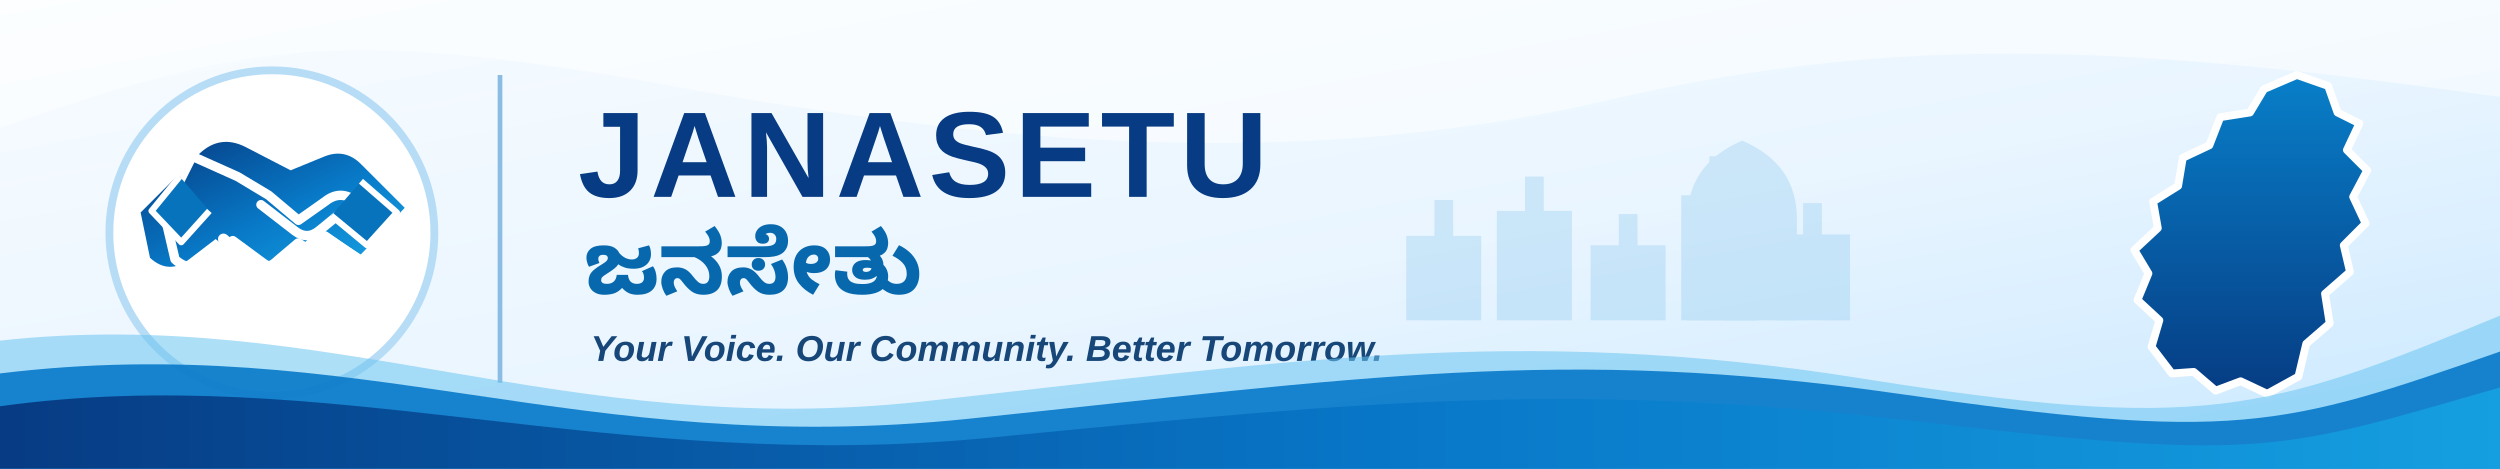
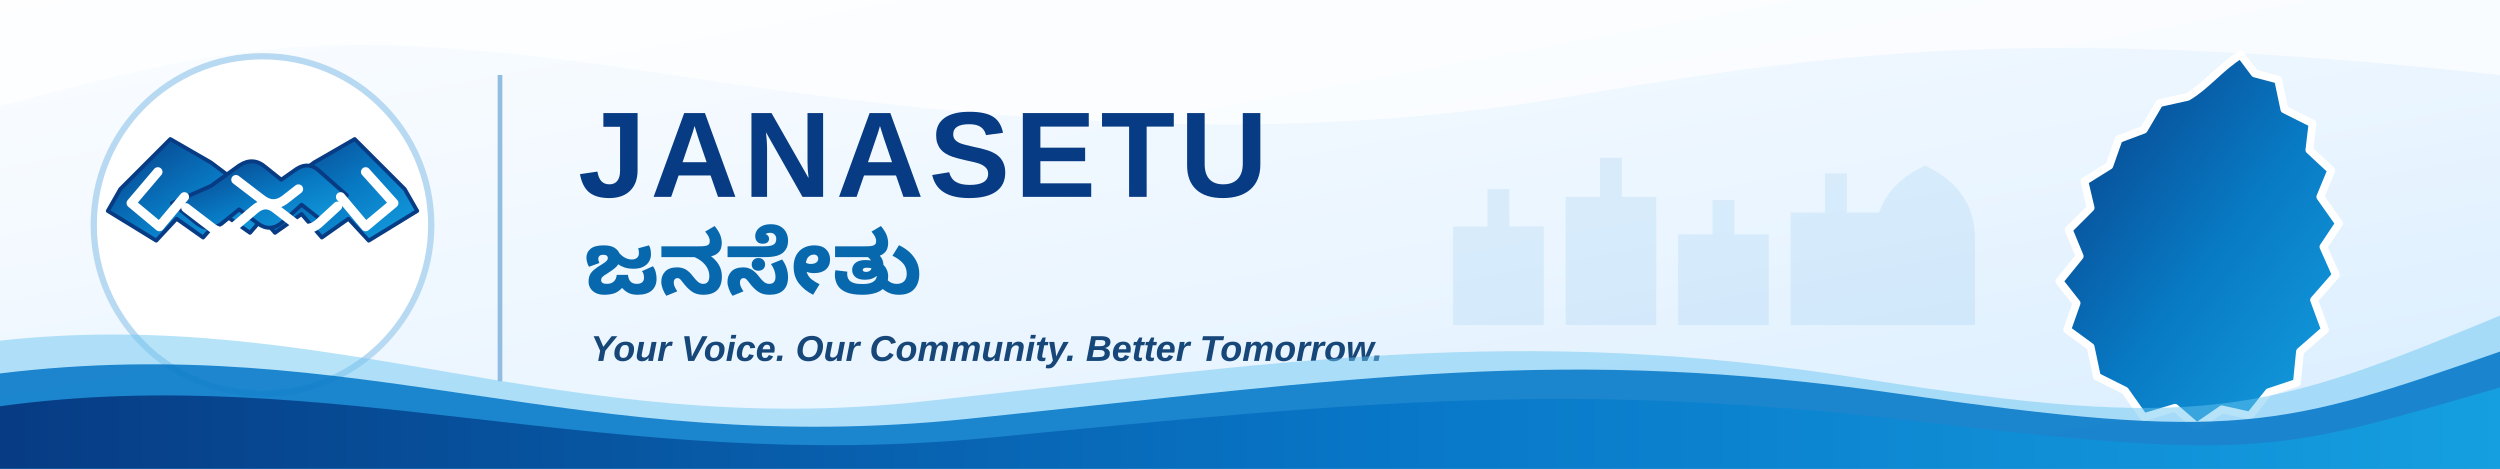
<svg xmlns="http://www.w3.org/2000/svg" width="1600" height="300" viewBox="0 0 1600 300" role="img" aria-labelledby="title desc">
  <defs>
    <linearGradient id="bg" x1="0" y1="0" x2="1" y2="1">
-       <stop stop-color="#f8fcff" />
-       <stop offset=".55" stop-color="#e9f5ff" />
-       <stop offset="1" stop-color="#c9e8ff" />
+       <stop stop-color="#fbfdff" />
+       <stop offset=".58" stop-color="#eaf5ff" />
+       <stop offset="1" stop-color="#d8edff" />
    </linearGradient>
    <linearGradient id="blue" x1="0" y1="0" x2="1" y2="1">
-       <stop stop-color="#063b82" />
-       <stop offset=".55" stop-color="#087ac8" />
-       <stop offset="1" stop-color="#18a5e4" />
+       <stop stop-color="#073b83" />
+       <stop offset=".55" stop-color="#087bc5" />
+       <stop offset="1" stop-color="#159fdf" />
    </linearGradient>
    <linearGradient id="wave" x1="0" y1="0" x2="1" y2="0">
      <stop stop-color="#073b83" />
      <stop offset=".55" stop-color="#0876c7" />
      <stop offset="1" stop-color="#159fe0" />
    </linearGradient>
-     <linearGradient id="map" x1="0" y1="0" x2="0" y2="1">
-       <stop stop-color="#087fc9" />
-       <stop offset="1" stop-color="#063c83" />
-     </linearGradient>
  </defs>
  <rect width="1600" height="300" fill="url(#bg)" />
-   <path d="M0 0H1600V62C1370 30 1220 20 1030 64S650 95 430 55 150 30 0 82Z" fill="#fff" opacity=".5" />
-   <g fill="#75bce9" opacity=".27">
-     <path d="M900 205V151h18v-23h12v23h18v54h-48zm58 0v-70h18v-22h12v22h18v70h-48zm60 0v-48h18v-20h12v20h18v48h-48zm58 0v-80h18v-25h12v25h18v80h-48zm60 0v-55h18v-20h12v20h18v55h-48z" />
-     <path d="M1080 205v-65q0-35 35-50 35 15 35 50v65z" />
-     <path d="M1104 138h22v67h-22zM1110 119h10v86h-10z" />
+   <path d="M0 0H1600V48C1320 18 1190 30 1010 61S650 82 430 48 150 28 0 68Z" fill="#fff" opacity=".68" />
+   <g fill="#6eb5e4" opacity=".16">
+     <path d="M930 208v-63h22v-24h14v24h22v63zm72 0v-82h22v-25h14v25h22v82zm72 0v-58h22v-22h14v22h22v58zm72 0v-72h22v-25h14v25h22v72z" />
+     <path d="M1200 208v-55q0-32 32-47 32 15 32 47v55z" />
  </g>
-   <g transform="translate(62 37)">
-     <circle cx="112" cy="112" r="104" fill="#fff" stroke="#b7dcf6" stroke-width="5" />
-     <path d="M28 99 66 61q13-12 29-4l29 15 22-9q13-5 23 5l28 28-28 30-26-17-23 21q-12 11-25 1l-19-15-17 13q-13 10-25-1L28 99Z" fill="url(#blue)" />
-     <path d="m61 63 29 13 20 12 19 16 17-12q10-8 20 0l23 18-20 20-23-16-19 16q-10 9-21 1l-19-14-17 13q-10 8-20-1L43 99Z" fill="none" stroke="#fff" stroke-width="6" stroke-linecap="round" stroke-linejoin="round" />
-     <path d="m81 116 18 15q9 7 17-1l13-11 14 10q9 6 17-2" fill="none" stroke="#fff" stroke-width="7" stroke-linecap="round" stroke-linejoin="round" />
-     <path d="m105 94 22 17q8 6 16-1l11-9" fill="none" stroke="#fff" stroke-width="6" stroke-linecap="round" stroke-linejoin="round" />
-     <path d="m53 76-18 22 19 20 18-20M169 79l23 20-19 21-23-19" fill="#0873bd" stroke="#fff" stroke-width="4" stroke-linejoin="round" />
+   <g transform="translate(52 28)">
+     <circle cx="116" cy="116" r="108" fill="#fff" stroke="#b8d9f2" stroke-width="4" />
+     <g fill="url(#blue)" stroke="#073b83" stroke-width="2.5" stroke-linejoin="round">
+       <path d="M25 93 57 61 83 76 103 91 121 106 108 121 91 109 78 124 61 112 48 126 17 107Z" />
+       <path d="m207 93-32-32-26 15-20 15-18 15 13 15 17-12 13 15 17-12 13 14 31-19Z" />
+       <path d="m83 91 18-13q9-6 17 1l10 8 10-7q8-5 15 2l17 15-15 17-14-11-12 11q-8 7-16 1l-12-9-11 9q-8 6-16 0l-16-13Z" />
+     </g>
+     <g fill="none" stroke="#fff" stroke-width="6" stroke-linecap="round" stroke-linejoin="round">
+       <path d="m67 105 17 13q7 5 14-1l13-11q7-6 14 0l13 10q7 5 14-1l12-11" />
+       <path d="m99 87 17 13q7 5 14 0l9-7" />
+       <path d="m49 82-17 20 18 15 16-19M182 82l18 20-18 15-16-19" />
+     </g>
  </g>
-   <path d="M320 48V245" stroke="#8bbde4" stroke-width="3" />
+   <path d="M320 48V244" stroke="#91bde0" stroke-width="3" />
  <text x="370" y="126" font-family="Arial, sans-serif" font-size="78" font-weight="800" letter-spacing="3" fill="#073b83">JANASETU</text>
  <text x="374" y="188" font-family="'Noto Sans Kannada','Noto Sans',sans-serif" font-size="55" font-weight="700" fill="#0868ad">ಜನಸೇತು</text>
  <text x="378" y="231" font-family="Arial, sans-serif" font-size="23" font-style="italic" font-weight="600" fill="#174779">Your Voice. Our Community. Better Tomorrow.</text>
-   <path d="M1470 48 1490 55 1496 72 1510 79 1502 96 1515 109 1506 126 1514 143 1500 157 1504 174 1488 188 1491 207 1476 220 1471 241 1451 252 1434 244 1418 250 1404 238 1390 239 1377 222 1382 205 1368 192 1375 175 1366 160 1381 146 1378 129 1394 119 1397 101 1414 93 1421 75 1440 72 1449 57Z" fill="url(#map)" stroke="#fff" stroke-width="5" stroke-linejoin="round" />
-   <path d="M0 218C210 195 360 282 590 257S970 207 1190 242 1450 264 1600 202V300H0Z" fill="#69c4f1" opacity=".55" />
-   <path d="M0 239C230 211 370 294 620 268S1000 221 1215 252 1460 274 1600 225V300H0Z" fill="#0879c9" opacity=".9" />
+   <path d="M1434 35  C1421 43 1412 55 1400 62  L1382 66 1372 83 1356 89 1350 106  L1334 116 1338 133 1324 147 1331 164  L1318 180 1329 194 1323 211 1338 222  L1342 241 1360 250 1372 267 1392 261  L1406 273 1422 262 1440 266 1452 251  L1470 245 1472 225 1488 211 1481 192  L1495 176 1487 158 1497 143 1485 126  L1492 109 1478 96 1480 79 1462 70  L1458 51 1443 47Z" fill="url(#blue)" stroke="#fff" stroke-width="5" stroke-linejoin="round" />
+   <path d="M0 218C210 195 360 282 590 257S970 207 1190 242 1450 264 1600 202V300H0Z" fill="#69c4f1" opacity=".48" />
+   <path d="M0 239C230 211 370 294 620 268S1000 221 1215 252 1460 274 1600 225V300H0Z" fill="#0879c9" opacity=".88" />
  <path d="M0 260C210 231 390 304 635 280S1010 244 1230 270 1460 288 1600 248V300H0Z" fill="url(#wave)" />
</svg>
